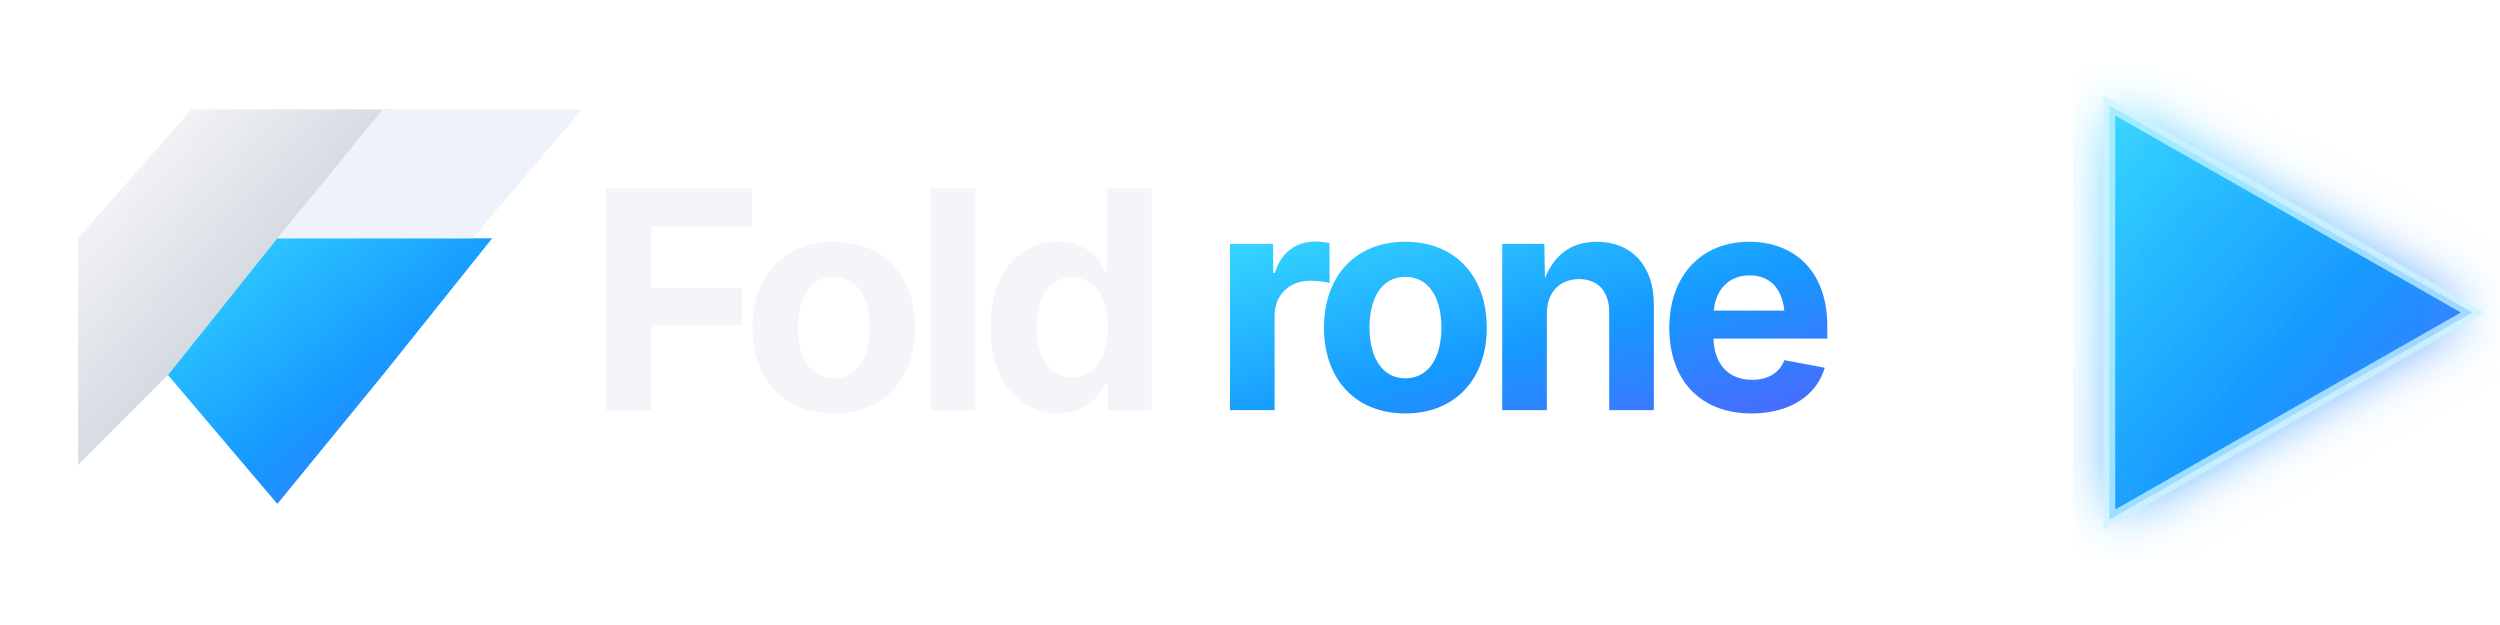
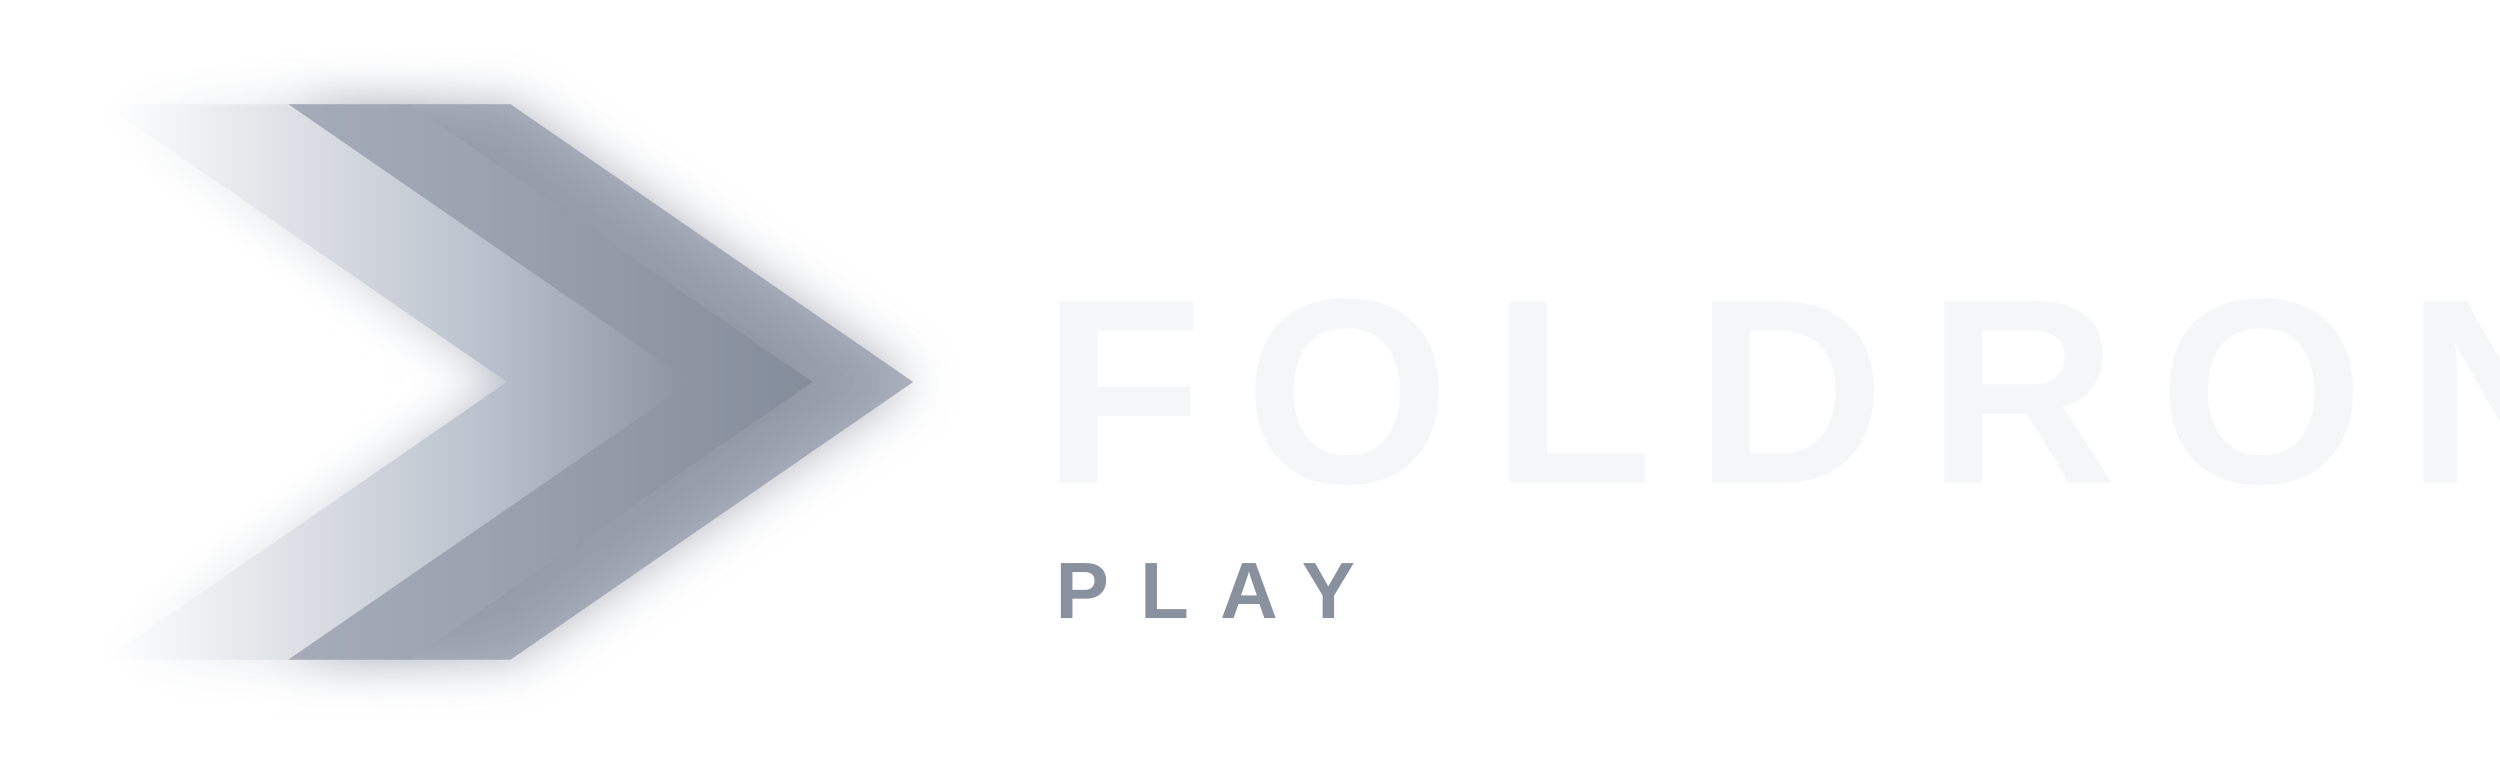
- <svg xmlns="http://www.w3.org/2000/svg" viewBox="0 0 640 160" role="img" aria-label="Foldrone Play">
+ <svg xmlns="http://www.w3.org/2000/svg" viewBox="0 0 720 220">
  <defs>
-     <linearGradient id="b" x1="0" y1="0" x2="1" y2="1">
-       <stop stop-color="#35d7ff" />
-       <stop offset=".55" stop-color="#1699ff" />
-       <stop offset="1" stop-color="#4c67ff" />
+     <linearGradient id="g" x1="0" x2="1">
+       <stop stop-color="#ffffff" />
+       <stop offset=".55" stop-color="#b9c0cb" />
+       <stop offset="1" stop-color="#6f7886" />
    </linearGradient>
-     <linearGradient id="s" x1="0" y1="0" x2="1" y2="1">
-       <stop stop-color="#ffffff" />
-       <stop offset="1" stop-color="#aeb6c5" />
-     </linearGradient>
-     <filter id="g">
+     <filter id="s">
      <feGaussianBlur stdDeviation="7" result="b" />
      <feMerge>
        <feMergeNode in="b" />
        <feMergeNode in="SourceGraphic" />
      </feMerge>
    </filter>
  </defs>
-   <g transform="translate(12 18)">
-     <path d="M8 43 37 10h52L59 43 31 78 8 101z" fill="url(#s)" />
-     <path d="M31 78 59 43h55L86 78 59 111 31 78z" fill="url(#b)" />
-     <path d="M59 43 86 10h51l-28 33z" fill="#eef3fb" />
+   <g filter="url(#s)">
+     <path fill="url(#g)" d="M30 30h88l116 80-116 80H30l116-80z" />
+     <path fill="#8d96a4" opacity=".7" d="M83 30h64l116 80-116 80H83l116-80z" />
  </g>
-   <text x="150" y="105" font-family="Inter,Segoe UI,Arial,sans-serif" font-size="78" font-weight="650" letter-spacing="-4" fill="#f3f5f8">Fold</text>
-   <text x="310" y="105" font-family="Inter,Segoe UI,Arial,sans-serif" font-size="78" font-weight="650" letter-spacing="-4" fill="url(#b)">rone</text>
-   <g transform="translate(525 20)" filter="url(#g)">
-     <path d="M15 7 108 60 15 113z" fill="url(#b)" opacity=".98" />
-     <path d="M15 7 108 60 15 113z" fill="none" stroke="#c9f4ff" stroke-width="3" opacity=".75" />
-   </g>
+   <text x="300" y="139" fill="#f5f6f8" font-family="Arial,sans-serif" font-size="76" font-weight="700" letter-spacing="12">FOLDRONE</text>
+   <text x="304" y="178" fill="#89919e" font-family="Arial,sans-serif" font-size="23" font-weight="700" letter-spacing="9">PLAY</text>
</svg>
